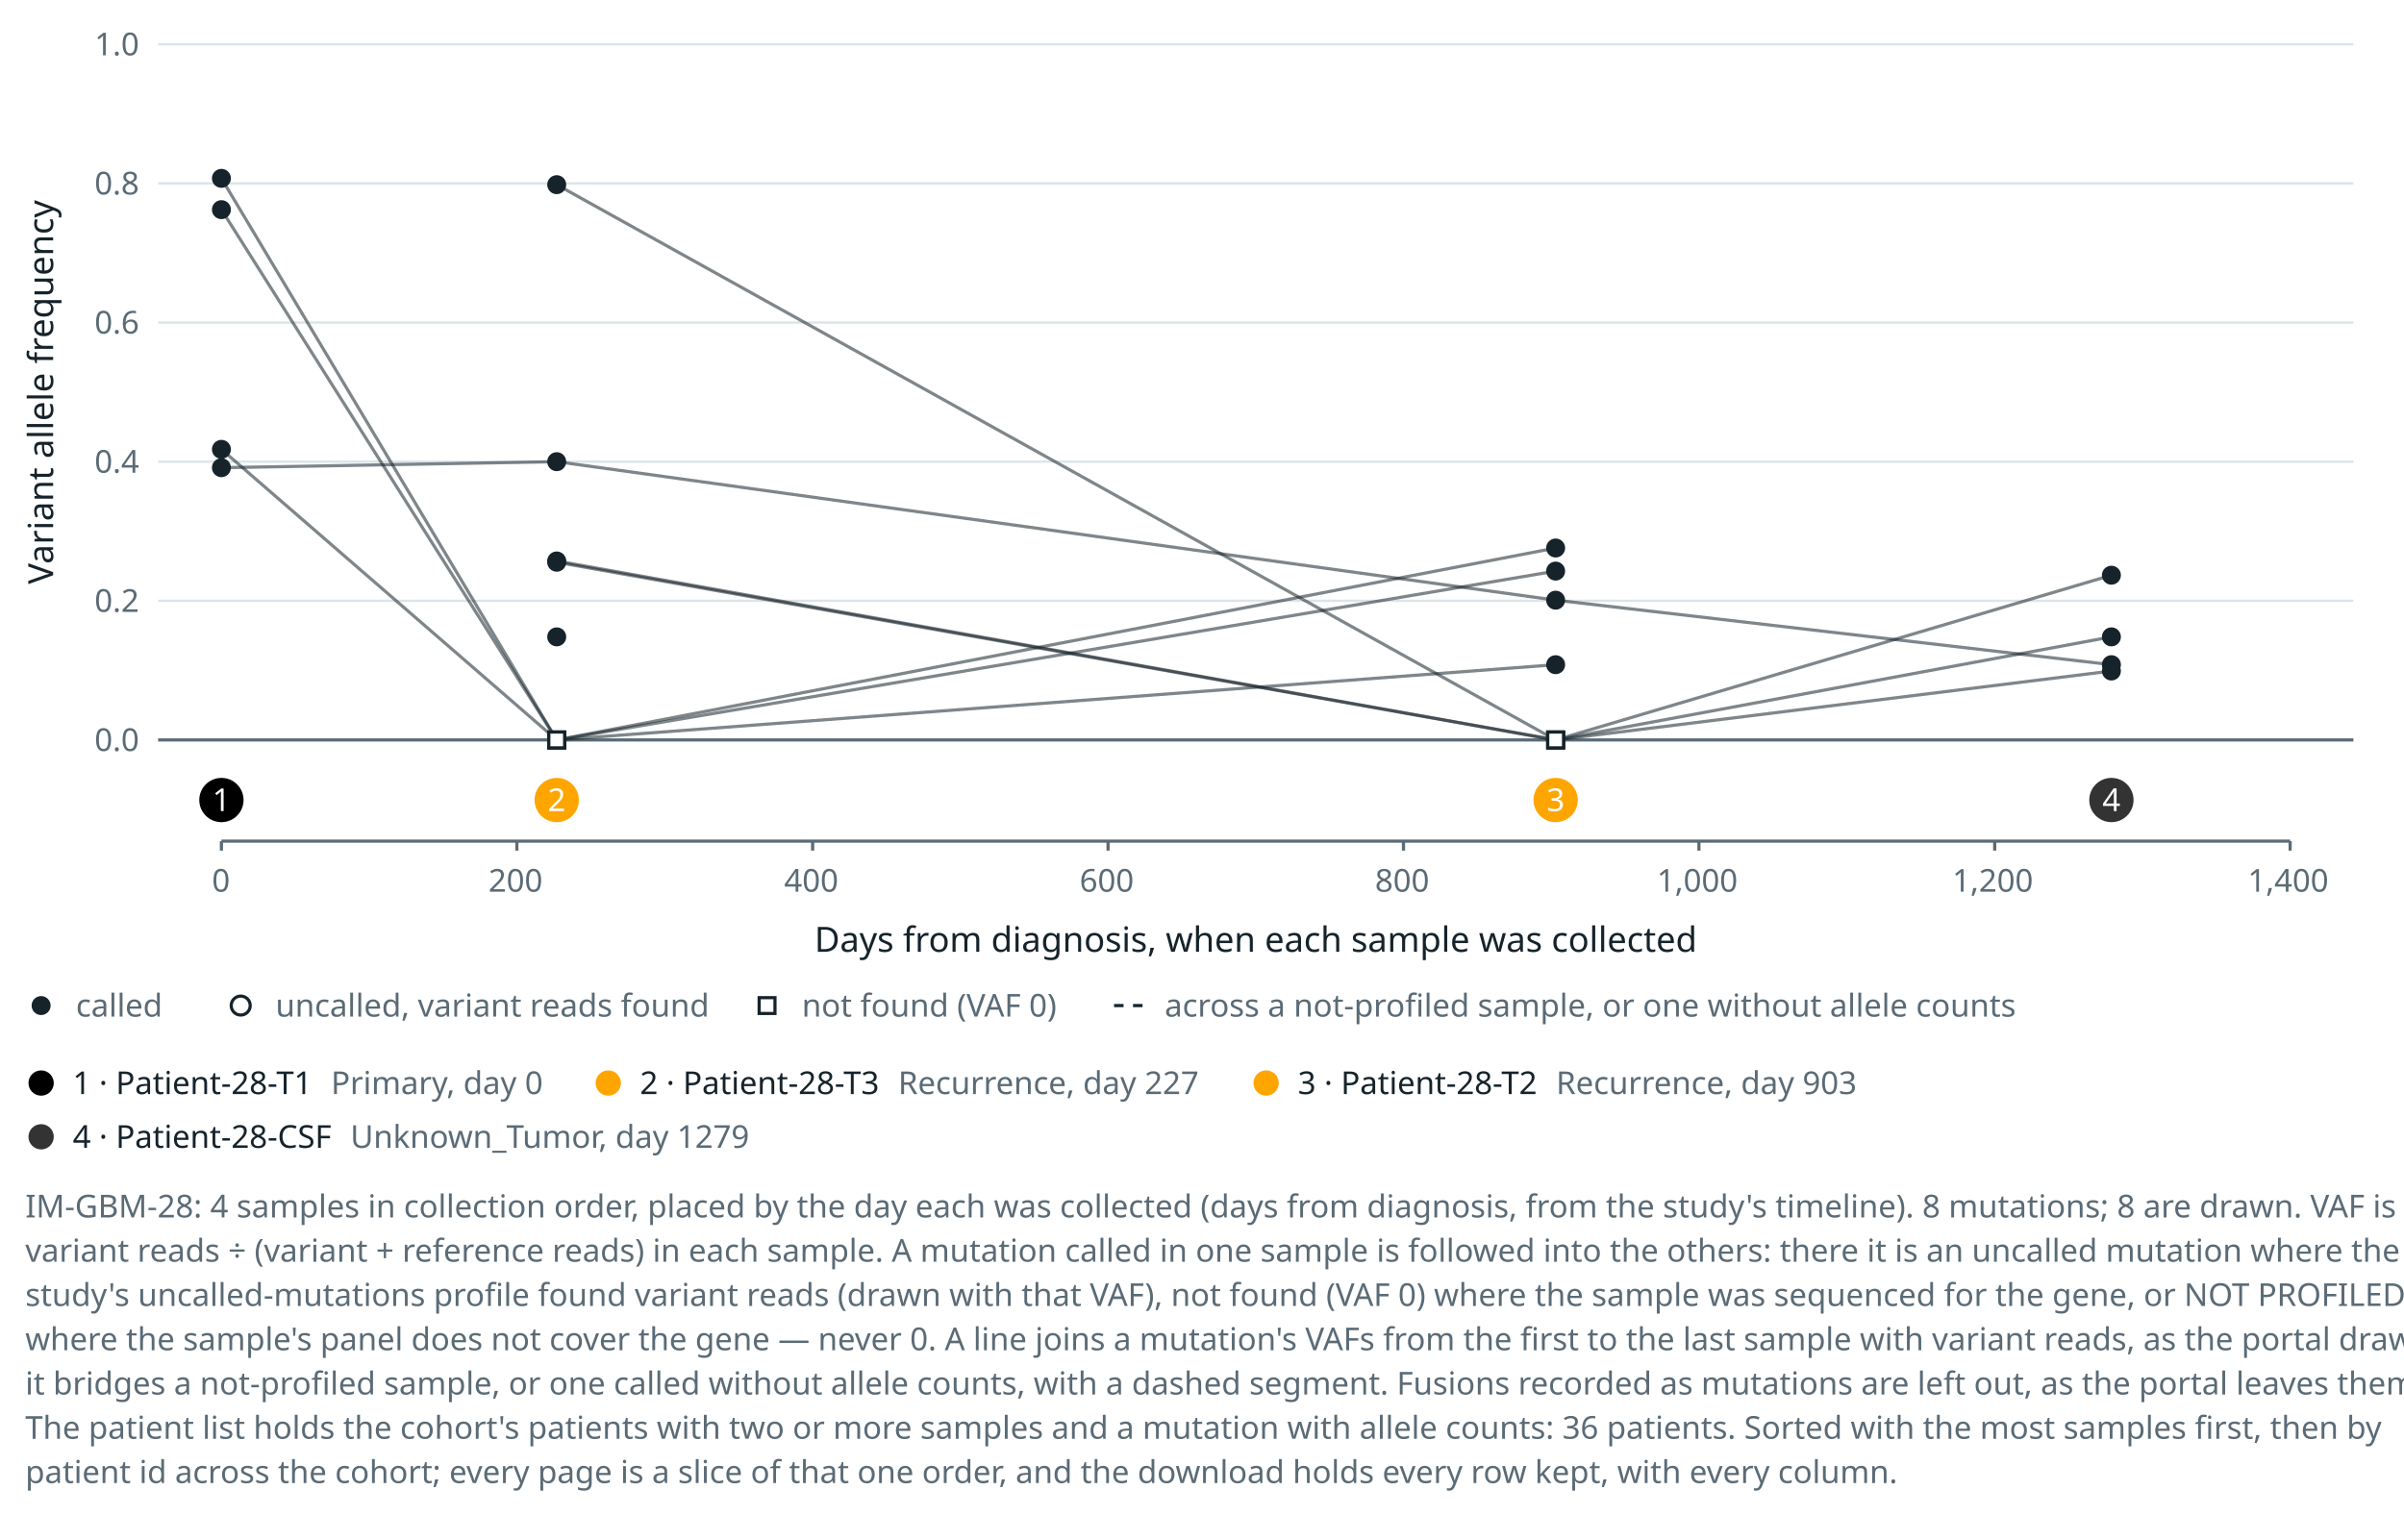
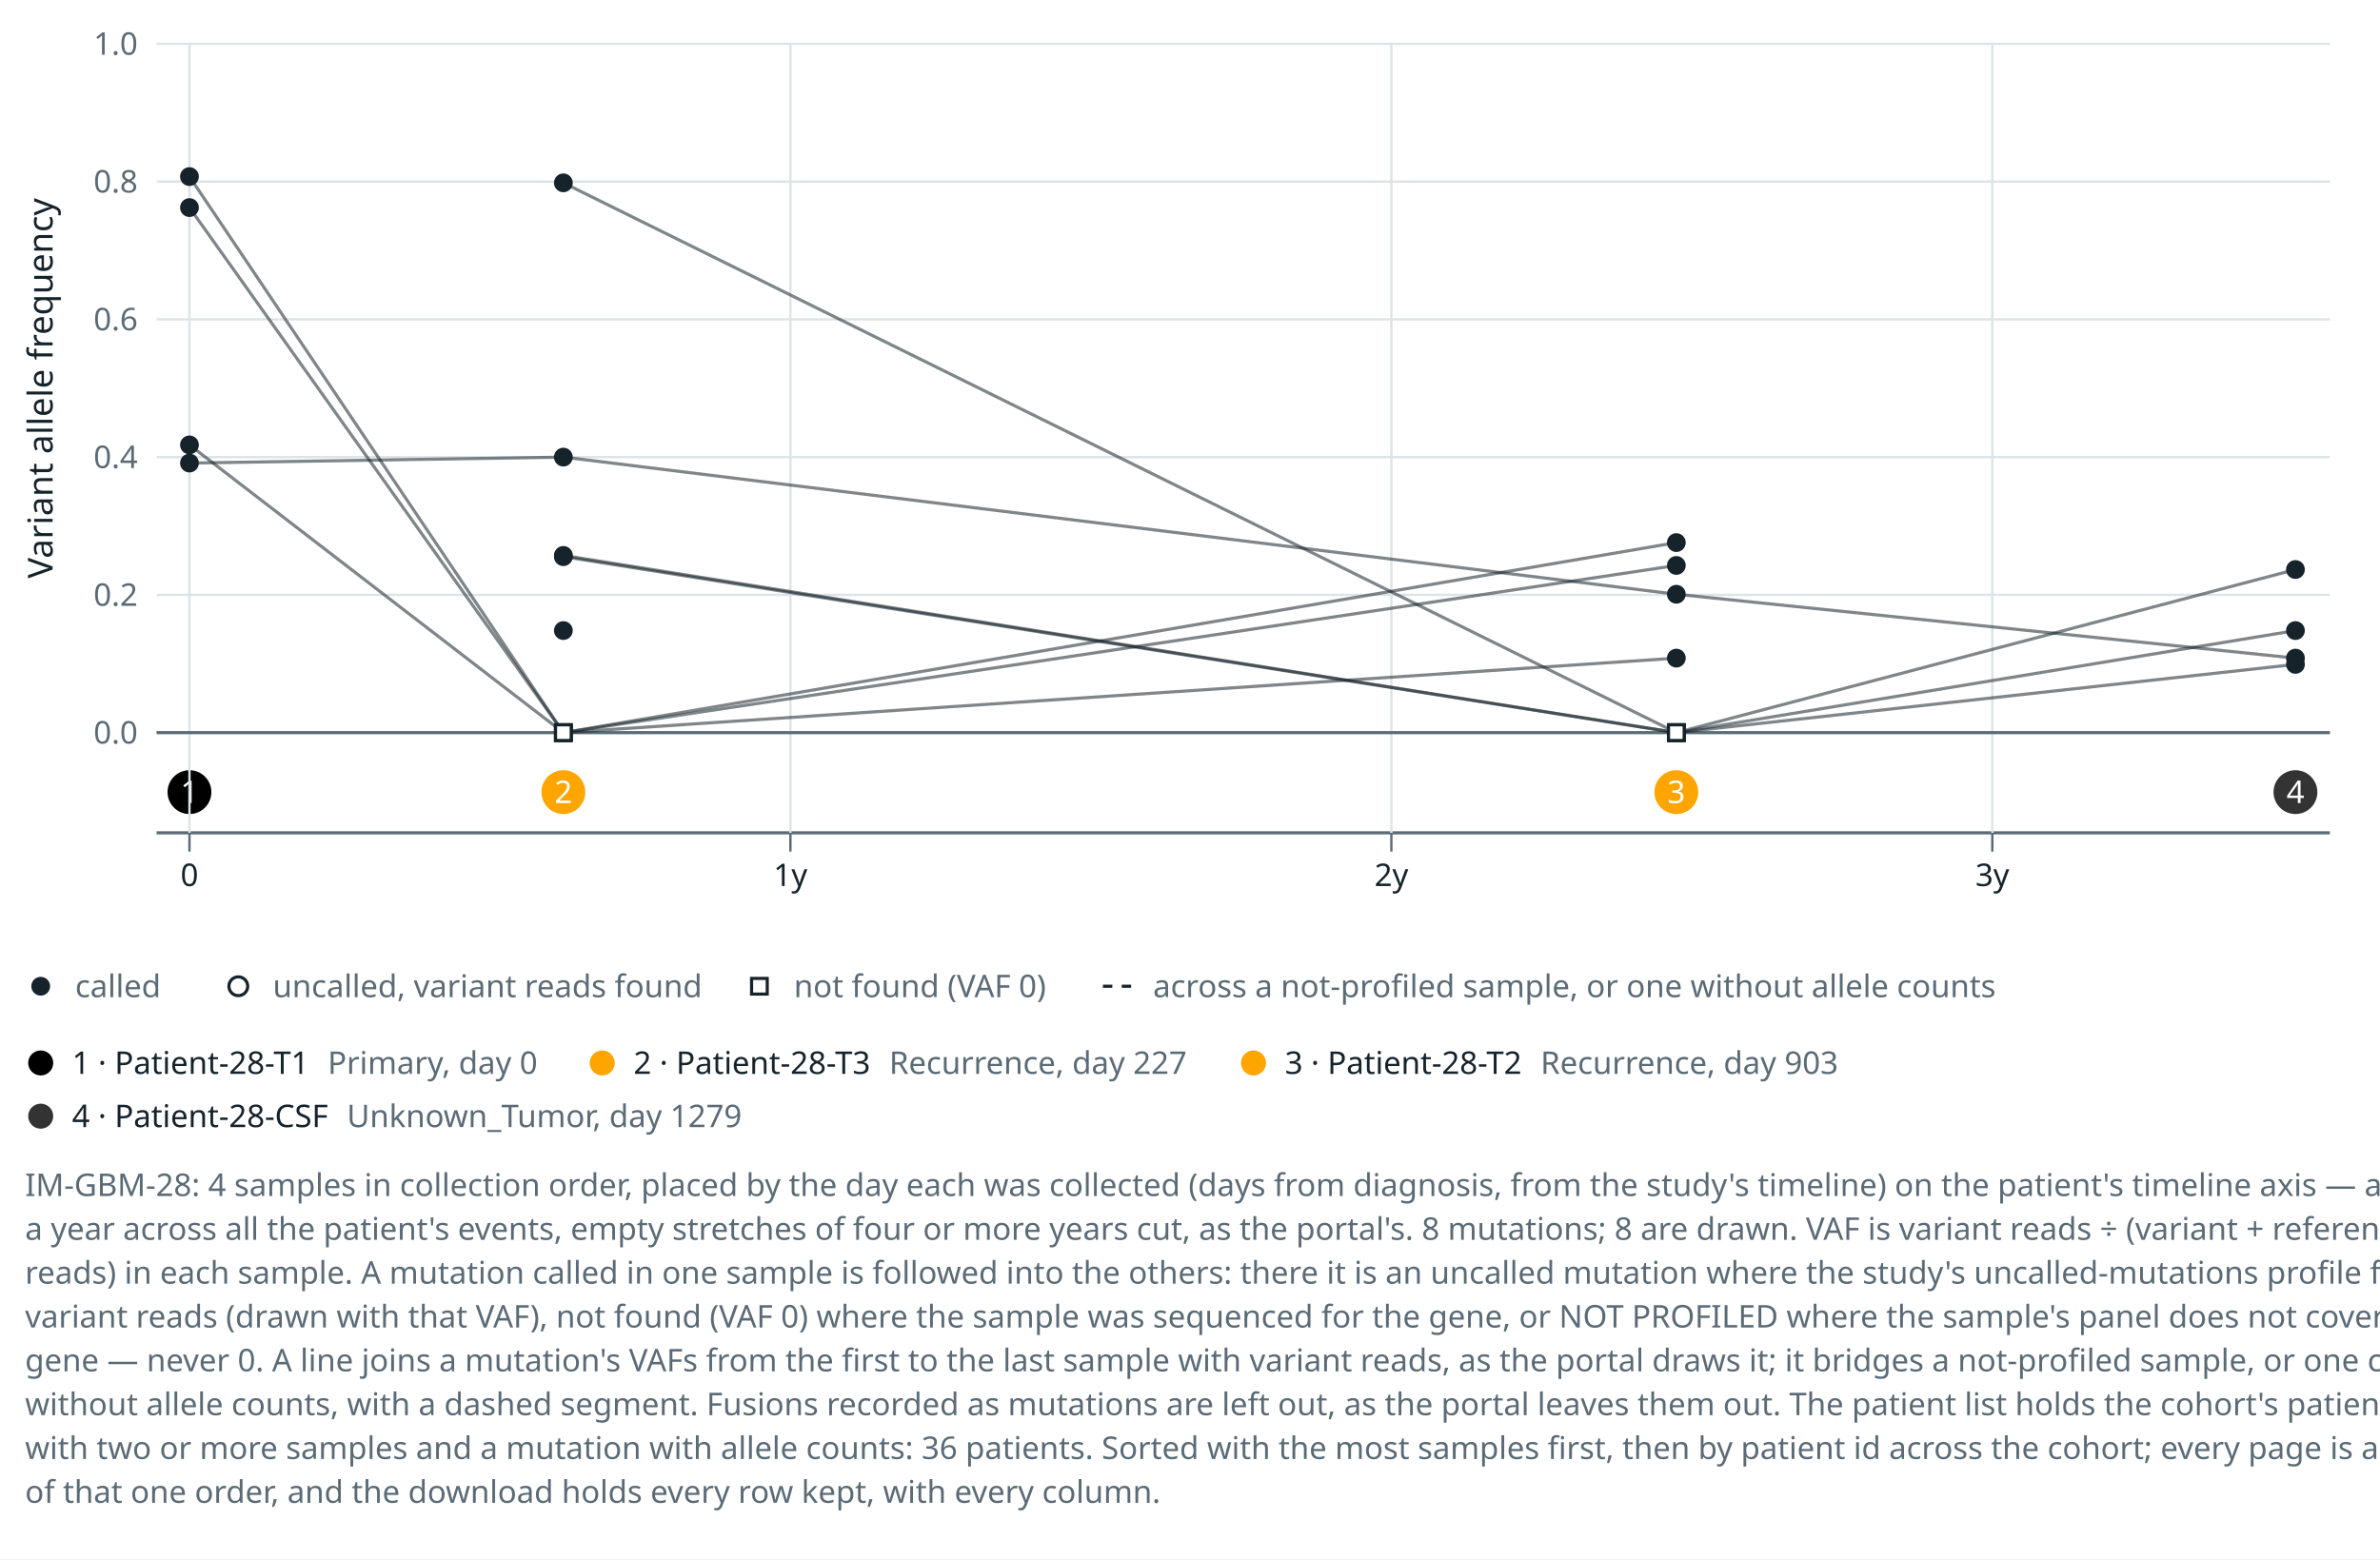
- <svg xmlns="http://www.w3.org/2000/svg" viewBox="0 0 760 487" width="100%" role="img" aria-label="Genomic evolution — IM-GBM-28: 8 mutations across 4 samples (VAF lines)" data-tip="" style="max-width:760px;height:auto;display:block;font-family:'IBM Plex Sans',system-ui,sans-serif">
-   <rect width="760" height="487" fill="#ffffff" />
+ <svg xmlns="http://www.w3.org/2000/svg" viewBox="0 0 760 498" width="100%" role="img" aria-label="Genomic evolution — IM-GBM-28: 8 mutations across 4 samples (VAF lines)" data-tip="" style="max-width:760px;height:auto;display:block;font-family:'IBM Plex Sans',system-ui,sans-serif">
+   <rect width="760" height="498" fill="#ffffff" />
  <line x1="50" y1="234" x2="744" y2="234" stroke="#dde4e8" stroke-width="0.75" />
  <text x="44" y="237.5" font-size="10" fill="#5b6b76" text-anchor="end">0.0</text>
  <line x1="50" y1="190" x2="744" y2="190" stroke="#dde4e8" stroke-width="0.75" />
  <text x="44" y="193.5" font-size="10" fill="#5b6b76" text-anchor="end">0.2</text>
  <line x1="50" y1="146" x2="744" y2="146" stroke="#dde4e8" stroke-width="0.75" />
  <text x="44" y="149.5" font-size="10" fill="#5b6b76" text-anchor="end">0.4</text>
  <line x1="50" y1="102" x2="744" y2="102" stroke="#dde4e8" stroke-width="0.75" />
  <text x="44" y="105.5" font-size="10" fill="#5b6b76" text-anchor="end">0.6</text>
  <line x1="50" y1="58" x2="744" y2="58" stroke="#dde4e8" stroke-width="0.75" />
  <text x="44" y="61.5" font-size="10" fill="#5b6b76" text-anchor="end">0.8</text>
  <line x1="50" y1="14" x2="744" y2="14" stroke="#dde4e8" stroke-width="0.75" />
  <text x="44" y="17.5" font-size="10" fill="#5b6b76" text-anchor="end">1.0</text>
  <text x="16.8" y="124" font-size="11" fill="#16232b" text-anchor="middle" transform="rotate(-90 16.8 124)">Variant allele frequency</text>
  <g>
-     <circle cx="70" cy="253" r="7" fill="black" />
-     <text x="70" y="256.5" font-size="10" text-anchor="middle" fill="#ffffff">1</text>
+     <circle cx="60.5" cy="253" r="7" fill="black" />
+     <text x="60.5" y="256.5" font-size="10" text-anchor="middle" fill="#ffffff">1</text>
  </g>
  <g>
-     <circle cx="176" cy="253" r="7" fill="orange" />
-     <text x="176" y="256.5" font-size="10" text-anchor="middle" fill="#ffffff">2</text>
+     <circle cx="179.9" cy="253" r="7" fill="orange" />
+     <text x="179.9" y="256.5" font-size="10" text-anchor="middle" fill="#ffffff">2</text>
  </g>
  <g>
-     <circle cx="491.8" cy="253" r="7" fill="orange" />
-     <text x="491.8" y="256.5" font-size="10" text-anchor="middle" fill="#ffffff">3</text>
+     <circle cx="535.3" cy="253" r="7" fill="orange" />
+     <text x="535.3" y="256.5" font-size="10" text-anchor="middle" fill="#ffffff">3</text>
  </g>
  <g>
-     <circle cx="667.5" cy="253" r="7" fill="#333333" />
-     <text x="667.5" y="256.5" font-size="10" text-anchor="middle" fill="#ffffff">4</text>
+     <circle cx="733" cy="253" r="7" fill="#333333" />
+     <text x="733" y="256.5" font-size="10" text-anchor="middle" fill="#ffffff">4</text>
  </g>
-   <line x1="70" y1="266" x2="70" y2="269" stroke="#5b6b76" stroke-width="1" />
-   <text x="67" y="282" font-size="10" fill="#5b6b76">0</text>
-   <line x1="163.4" y1="266" x2="163.4" y2="269" stroke="#5b6b76" stroke-width="1" />
-   <text x="154.4" y="282" font-size="10" fill="#5b6b76">200</text>
-   <line x1="256.9" y1="266" x2="256.9" y2="269" stroke="#5b6b76" stroke-width="1" />
-   <text x="247.9" y="282" font-size="10" fill="#5b6b76">400</text>
-   <line x1="350.3" y1="266" x2="350.3" y2="269" stroke="#5b6b76" stroke-width="1" />
-   <text x="341.3" y="282" font-size="10" fill="#5b6b76">600</text>
-   <line x1="443.7" y1="266" x2="443.7" y2="269" stroke="#5b6b76" stroke-width="1" />
-   <text x="434.7" y="282" font-size="10" fill="#5b6b76">800</text>
-   <line x1="537.1" y1="266" x2="537.1" y2="269" stroke="#5b6b76" stroke-width="1" />
-   <text x="523.8" y="282" font-size="10" fill="#5b6b76">1,000</text>
-   <line x1="630.6" y1="266" x2="630.6" y2="269" stroke="#5b6b76" stroke-width="1" />
-   <text x="617.2" y="282" font-size="10" fill="#5b6b76">1,200</text>
-   <line x1="724" y1="266" x2="724" y2="269" stroke="#5b6b76" stroke-width="1" />
-   <text x="710.6" y="282" font-size="10" fill="#5b6b76">1,400</text>
-   <line x1="70" y1="266" x2="724" y2="266" stroke="#5b6b76" stroke-width="1" />
-   <text x="397" y="301" font-size="11" fill="#16232b" text-anchor="middle">Days from diagnosis, when each sample was collected</text>
+   <line x1="50" y1="266" x2="744" y2="266" stroke="#5b6b76" stroke-width="1" />
+   <line x1="60.5" x2="60.5" y1="14" y2="266" stroke="#dde4e8" stroke-width="0.75" />
+   <line x1="60.5" x2="60.5" y1="266" y2="272" stroke="#5b6b76" stroke-width="0.75" />
+   <text x="60.5" y="283" font-size="10" fill="#16232b" text-anchor="middle">0</text>
+   <line x1="252.4" x2="252.4" y1="14" y2="266" stroke="#dde4e8" stroke-width="0.75" />
+   <line x1="252.4" x2="252.4" y1="266" y2="272" stroke="#5b6b76" stroke-width="0.75" />
+   <text x="252.4" y="283" font-size="10" fill="#16232b" text-anchor="middle">1y</text>
+   <line x1="444.3" x2="444.3" y1="14" y2="266" stroke="#dde4e8" stroke-width="0.75" />
+   <line x1="444.3" x2="444.3" y1="266" y2="272" stroke="#5b6b76" stroke-width="0.75" />
+   <text x="444.3" y="283" font-size="10" fill="#16232b" text-anchor="middle">2y</text>
+   <line x1="636.2" x2="636.2" y1="14" y2="266" stroke="#dde4e8" stroke-width="0.75" />
+   <line x1="636.2" x2="636.2" y1="266" y2="272" stroke="#5b6b76" stroke-width="0.75" />
+   <text x="636.2" y="283" font-size="10" fill="#16232b" text-anchor="middle">3y</text>
  <line x1="50" y1="234" x2="744" y2="234" stroke="#5b6b76" stroke-width="1" />
  <g class="evo-line" data-key="STAG2|N141I|23|123176455|123176455|A|T">
-     <line x1="70" y1="56.4" x2="176" y2="234" stroke="#16232b" stroke-width="1" stroke-opacity="0.55" />
-     <line x1="70" y1="56.4" x2="176" y2="234" stroke="transparent" stroke-width="8" />
-     <line x1="176" y1="234" x2="491.8" y2="173.3" stroke="#16232b" stroke-width="1" stroke-opacity="0.55" />
-     <line x1="176" y1="234" x2="491.8" y2="173.3" stroke="transparent" stroke-width="8" />
-     <circle data-s="0" cx="70" cy="56.4" r="3" fill="#16232b" />
-     <rect data-s="1" x="173.5" y="231.5" width="5" height="5" fill="#ffffff" stroke="#16232b" stroke-width="1" />
-     <circle data-s="2" cx="491.8" cy="173.3" r="3" fill="#16232b" />
+     <line x1="60.5" y1="56.4" x2="179.9" y2="234" stroke="#16232b" stroke-width="1" stroke-opacity="0.55" />
+     <line x1="60.5" y1="56.4" x2="179.9" y2="234" stroke="transparent" stroke-width="8" />
+     <line x1="179.9" y1="234" x2="535.3" y2="173.3" stroke="#16232b" stroke-width="1" stroke-opacity="0.55" />
+     <line x1="179.9" y1="234" x2="535.3" y2="173.3" stroke="transparent" stroke-width="8" />
+     <circle data-s="0" cx="60.5" cy="56.4" r="3" fill="#16232b" />
+     <rect data-s="1" x="177.4" y="231.5" width="5" height="5" fill="#ffffff" stroke="#16232b" stroke-width="1" />
+     <circle data-s="2" cx="535.3" cy="173.3" r="3" fill="#16232b" />
  </g>
  <g class="evo-line" data-key="TP53|Q136E|17|7578524|7578524|G|C">
-     <line x1="70" y1="66.3" x2="176" y2="234" stroke="#16232b" stroke-width="1" stroke-opacity="0.55" />
-     <line x1="70" y1="66.3" x2="176" y2="234" stroke="transparent" stroke-width="8" />
-     <line x1="176" y1="234" x2="491.8" y2="180.6" stroke="#16232b" stroke-width="1" stroke-opacity="0.55" />
-     <line x1="176" y1="234" x2="491.8" y2="180.6" stroke="transparent" stroke-width="8" />
-     <circle data-s="0" cx="70" cy="66.3" r="3" fill="#16232b" />
-     <rect data-s="1" x="173.5" y="231.5" width="5" height="5" fill="#ffffff" stroke="#16232b" stroke-width="1" />
-     <circle data-s="2" cx="491.8" cy="180.6" r="3" fill="#16232b" />
+     <line x1="60.5" y1="66.3" x2="179.9" y2="234" stroke="#16232b" stroke-width="1" stroke-opacity="0.55" />
+     <line x1="60.5" y1="66.3" x2="179.9" y2="234" stroke="transparent" stroke-width="8" />
+     <line x1="179.9" y1="234" x2="535.3" y2="180.6" stroke="#16232b" stroke-width="1" stroke-opacity="0.55" />
+     <line x1="179.9" y1="234" x2="535.3" y2="180.6" stroke="transparent" stroke-width="8" />
+     <circle data-s="0" cx="60.5" cy="66.3" r="3" fill="#16232b" />
+     <rect data-s="1" x="177.4" y="231.5" width="5" height="5" fill="#ffffff" stroke="#16232b" stroke-width="1" />
+     <circle data-s="2" cx="535.3" cy="180.6" r="3" fill="#16232b" />
  </g>
  <g class="evo-line" data-key="PIK3CA|E545K|3|178936091|178936091|G|A">
-     <line x1="70" y1="142.1" x2="176" y2="234" stroke="#16232b" stroke-width="1" stroke-opacity="0.55" />
-     <line x1="70" y1="142.1" x2="176" y2="234" stroke="transparent" stroke-width="8" />
-     <line x1="176" y1="234" x2="491.8" y2="210.2" stroke="#16232b" stroke-width="1" stroke-opacity="0.55" />
-     <line x1="176" y1="234" x2="491.8" y2="210.2" stroke="transparent" stroke-width="8" />
-     <circle data-s="0" cx="70" cy="142.1" r="3" fill="#16232b" />
-     <rect data-s="1" x="173.5" y="231.5" width="5" height="5" fill="#ffffff" stroke="#16232b" stroke-width="1" />
-     <circle data-s="2" cx="491.8" cy="210.2" r="3" fill="#16232b" />
+     <line x1="60.5" y1="142.1" x2="179.9" y2="234" stroke="#16232b" stroke-width="1" stroke-opacity="0.55" />
+     <line x1="60.5" y1="142.1" x2="179.9" y2="234" stroke="transparent" stroke-width="8" />
+     <line x1="179.9" y1="234" x2="535.3" y2="210.2" stroke="#16232b" stroke-width="1" stroke-opacity="0.55" />
+     <line x1="179.9" y1="234" x2="535.3" y2="210.2" stroke="transparent" stroke-width="8" />
+     <circle data-s="0" cx="60.5" cy="142.1" r="3" fill="#16232b" />
+     <rect data-s="1" x="177.4" y="231.5" width="5" height="5" fill="#ffffff" stroke="#16232b" stroke-width="1" />
+     <circle data-s="2" cx="535.3" cy="210.2" r="3" fill="#16232b" />
  </g>
  <g class="evo-line" data-key="TERT|Promoter|5|1295228|1295228|G|A">
-     <line x1="70" y1="147.9" x2="176" y2="146" stroke="#16232b" stroke-width="1" stroke-opacity="0.55" />
-     <line x1="70" y1="147.9" x2="176" y2="146" stroke="transparent" stroke-width="8" />
-     <line x1="176" y1="146" x2="491.8" y2="189.8" stroke="#16232b" stroke-width="1" stroke-opacity="0.55" />
-     <line x1="176" y1="146" x2="491.8" y2="189.8" stroke="transparent" stroke-width="8" />
-     <line x1="491.8" y1="189.8" x2="667.5" y2="210.2" stroke="#16232b" stroke-width="1" stroke-opacity="0.55" />
-     <line x1="491.8" y1="189.8" x2="667.5" y2="210.2" stroke="transparent" stroke-width="8" />
-     <circle data-s="0" cx="70" cy="147.9" r="3" fill="#16232b" />
-     <circle data-s="1" cx="176" cy="146" r="3" fill="#16232b" />
-     <circle data-s="2" cx="491.8" cy="189.8" r="3" fill="#16232b" />
-     <circle data-s="3" cx="667.5" cy="210.2" r="3" fill="#16232b" />
+     <line x1="60.5" y1="147.9" x2="179.9" y2="146" stroke="#16232b" stroke-width="1" stroke-opacity="0.55" />
+     <line x1="60.5" y1="147.9" x2="179.9" y2="146" stroke="transparent" stroke-width="8" />
+     <line x1="179.9" y1="146" x2="535.3" y2="189.8" stroke="#16232b" stroke-width="1" stroke-opacity="0.55" />
+     <line x1="179.9" y1="146" x2="535.3" y2="189.8" stroke="transparent" stroke-width="8" />
+     <line x1="535.3" y1="189.8" x2="733" y2="210.2" stroke="#16232b" stroke-width="1" stroke-opacity="0.55" />
+     <line x1="535.3" y1="189.8" x2="733" y2="210.2" stroke="transparent" stroke-width="8" />
+     <circle data-s="0" cx="60.5" cy="147.9" r="3" fill="#16232b" />
+     <circle data-s="1" cx="179.9" cy="146" r="3" fill="#16232b" />
+     <circle data-s="2" cx="535.3" cy="189.8" r="3" fill="#16232b" />
+     <circle data-s="3" cx="733" cy="210.2" r="3" fill="#16232b" />
  </g>
  <g class="evo-line" data-key="TP53|R282G|17|7577094|7577094|G|C">
-     <line x1="176" y1="58.4" x2="491.8" y2="234" stroke="#16232b" stroke-width="1" stroke-opacity="0.55" />
-     <line x1="176" y1="58.4" x2="491.8" y2="234" stroke="transparent" stroke-width="8" />
-     <line x1="491.8" y1="234" x2="667.5" y2="181.9" stroke="#16232b" stroke-width="1" stroke-opacity="0.55" />
-     <line x1="491.8" y1="234" x2="667.5" y2="181.9" stroke="transparent" stroke-width="8" />
-     <circle data-s="1" cx="176" cy="58.4" r="3" fill="#16232b" />
-     <rect data-s="2" x="489.3" y="231.5" width="5" height="5" fill="#ffffff" stroke="#16232b" stroke-width="1" />
-     <circle data-s="3" cx="667.5" cy="181.9" r="3" fill="#16232b" />
+     <line x1="179.9" y1="58.4" x2="535.3" y2="234" stroke="#16232b" stroke-width="1" stroke-opacity="0.55" />
+     <line x1="179.9" y1="58.4" x2="535.3" y2="234" stroke="transparent" stroke-width="8" />
+     <line x1="535.3" y1="234" x2="733" y2="181.9" stroke="#16232b" stroke-width="1" stroke-opacity="0.55" />
+     <line x1="535.3" y1="234" x2="733" y2="181.9" stroke="transparent" stroke-width="8" />
+     <circle data-s="1" cx="179.9" cy="58.4" r="3" fill="#16232b" />
+     <rect data-s="2" x="532.8" y="231.5" width="5" height="5" fill="#ffffff" stroke="#16232b" stroke-width="1" />
+     <circle data-s="3" cx="733" cy="181.9" r="3" fill="#16232b" />
  </g>
  <g class="evo-line" data-key="POLE|V1195A|12|133226474|133226474|A|G">
-     <line x1="176" y1="177.4" x2="491.8" y2="234" stroke="#16232b" stroke-width="1" stroke-opacity="0.55" />
-     <line x1="176" y1="177.4" x2="491.8" y2="234" stroke="transparent" stroke-width="8" />
-     <line x1="491.8" y1="234" x2="667.5" y2="212.2" stroke="#16232b" stroke-width="1" stroke-opacity="0.55" />
-     <line x1="491.8" y1="234" x2="667.5" y2="212.2" stroke="transparent" stroke-width="8" />
-     <circle data-s="1" cx="176" cy="177.4" r="3" fill="#16232b" />
-     <rect data-s="2" x="489.3" y="231.5" width="5" height="5" fill="#ffffff" stroke="#16232b" stroke-width="1" />
-     <circle data-s="3" cx="667.5" cy="212.2" r="3" fill="#16232b" />
+     <line x1="179.9" y1="177.4" x2="535.3" y2="234" stroke="#16232b" stroke-width="1" stroke-opacity="0.55" />
+     <line x1="179.9" y1="177.4" x2="535.3" y2="234" stroke="transparent" stroke-width="8" />
+     <line x1="535.3" y1="234" x2="733" y2="212.2" stroke="#16232b" stroke-width="1" stroke-opacity="0.55" />
+     <line x1="535.3" y1="234" x2="733" y2="212.2" stroke="transparent" stroke-width="8" />
+     <circle data-s="1" cx="179.9" cy="177.4" r="3" fill="#16232b" />
+     <rect data-s="2" x="532.8" y="231.5" width="5" height="5" fill="#ffffff" stroke="#16232b" stroke-width="1" />
+     <circle data-s="3" cx="733" cy="212.2" r="3" fill="#16232b" />
  </g>
  <g class="evo-line" data-key="PIK3R2|D610G|19|18279556|18279556|A|G">
-     <line x1="176" y1="177.8" x2="491.8" y2="234" stroke="#16232b" stroke-width="1" stroke-opacity="0.55" />
-     <line x1="176" y1="177.8" x2="491.8" y2="234" stroke="transparent" stroke-width="8" />
-     <line x1="491.8" y1="234" x2="667.5" y2="201.4" stroke="#16232b" stroke-width="1" stroke-opacity="0.55" />
-     <line x1="491.8" y1="234" x2="667.5" y2="201.4" stroke="transparent" stroke-width="8" />
-     <circle data-s="1" cx="176" cy="177.8" r="3" fill="#16232b" />
-     <rect data-s="2" x="489.3" y="231.5" width="5" height="5" fill="#ffffff" stroke="#16232b" stroke-width="1" />
-     <circle data-s="3" cx="667.5" cy="201.4" r="3" fill="#16232b" />
+     <line x1="179.9" y1="177.8" x2="535.3" y2="234" stroke="#16232b" stroke-width="1" stroke-opacity="0.55" />
+     <line x1="179.9" y1="177.8" x2="535.3" y2="234" stroke="transparent" stroke-width="8" />
+     <line x1="535.3" y1="234" x2="733" y2="201.4" stroke="#16232b" stroke-width="1" stroke-opacity="0.55" />
+     <line x1="535.3" y1="234" x2="733" y2="201.4" stroke="transparent" stroke-width="8" />
+     <circle data-s="1" cx="179.9" cy="177.8" r="3" fill="#16232b" />
+     <rect data-s="2" x="532.8" y="231.5" width="5" height="5" fill="#ffffff" stroke="#16232b" stroke-width="1" />
+     <circle data-s="3" cx="733" cy="201.4" r="3" fill="#16232b" />
  </g>
  <g class="evo-line" data-key="RASA1|H1005R|5|86685298|86685298|A|G">
-     <circle data-s="1" cx="176" cy="201.4" r="3" fill="#16232b" />
+     <circle data-s="1" cx="179.9" cy="201.4" r="3" fill="#16232b" />
  </g>
-   <g transform="translate(8,318)">
+   <g transform="translate(8,315)">
    <circle cx="5" cy="0" r="3" fill="#16232b" />
  </g>
-   <text x="24" y="321.5" font-size="10" fill="#5b6b76">called</text>
-   <g transform="translate(71.1,318)">
+   <text x="24" y="318.5" font-size="10" fill="#5b6b76">called</text>
+   <g transform="translate(71.1,315)">
    <circle cx="5" cy="0" r="3" fill="#ffffff" stroke="#16232b" stroke-width="1" />
  </g>
-   <text x="87.1" y="321.5" font-size="10" fill="#5b6b76">uncalled, variant reads found</text>
-   <g transform="translate(237.5,318)">
+   <text x="87.1" y="318.5" font-size="10" fill="#5b6b76">uncalled, variant reads found</text>
+   <g transform="translate(237.5,315)">
    <rect x="2.5" y="-2.5" width="5" height="5" fill="#ffffff" stroke="#16232b" stroke-width="1" />
  </g>
-   <text x="253.5" y="321.5" font-size="10" fill="#5b6b76">not found (VAF 0)</text>
-   <g transform="translate(352.2,318)">
+   <text x="253.5" y="318.5" font-size="10" fill="#5b6b76">not found (VAF 0)</text>
+   <g transform="translate(352.2,315)">
    <line x1="0" y1="0" x2="12" y2="0" stroke="#16232b" stroke-dasharray="3 3" />
  </g>
-   <text x="368.2" y="321.5" font-size="10" fill="#5b6b76">across a not-profiled sample, or one without allele counts</text>
-   <circle cx="13" cy="342.5" r="4" fill="black" />
-   <text x="23" y="346" font-size="10" fill="#16232b">1 · Patient-28-T1<tspan dx="6" fill="#5b6b76">Primary, day 0</tspan>
+   <text x="368.2" y="318.5" font-size="10" fill="#5b6b76">across a not-profiled sample, or one without allele counts</text>
+   <circle cx="13" cy="339.5" r="4" fill="black" />
+   <text x="23" y="343" font-size="10" fill="#16232b">1 · Patient-28-T1<tspan dx="6" fill="#5b6b76">Primary, day 0</tspan>
  </text>
-   <circle cx="192.3" cy="342.5" r="4" fill="orange" />
-   <text x="202.3" y="346" font-size="10" fill="#16232b">2 · Patient-28-T3<tspan dx="6" fill="#5b6b76">Recurrence, day 227</tspan>
+   <circle cx="192.3" cy="339.5" r="4" fill="orange" />
+   <text x="202.3" y="343" font-size="10" fill="#16232b">2 · Patient-28-T3<tspan dx="6" fill="#5b6b76">Recurrence, day 227</tspan>
  </text>
-   <circle cx="400.27" cy="342.5" r="4" fill="orange" />
-   <text x="410.3" y="346" font-size="10" fill="#16232b">3 · Patient-28-T2<tspan dx="6" fill="#5b6b76">Recurrence, day 903</tspan>
+   <circle cx="400.27" cy="339.5" r="4" fill="orange" />
+   <text x="410.3" y="343" font-size="10" fill="#16232b">3 · Patient-28-T2<tspan dx="6" fill="#5b6b76">Recurrence, day 903</tspan>
  </text>
-   <circle cx="13" cy="359.5" r="4" fill="#333333" />
-   <text x="23" y="363" font-size="10" fill="#16232b">4 · Patient-28-CSF<tspan dx="6" fill="#5b6b76">Unknown_Tumor, day 1279</tspan>
+   <circle cx="13" cy="356.5" r="4" fill="#333333" />
+   <text x="23" y="360" font-size="10" fill="#16232b">4 · Patient-28-CSF<tspan dx="6" fill="#5b6b76">Unknown_Tumor, day 1279</tspan>
  </text>
-   <text x="8" y="385" font-size="10" fill="#5b6b76">IM-GBM-28: 4 samples in collection order, placed by the day each was collected (days from diagnosis, from the study's timeline). 8 mutations; 8 are drawn. VAF is</text>
-   <text x="8" y="399" font-size="10" fill="#5b6b76">variant reads ÷ (variant + reference reads) in each sample. A mutation called in one sample is followed into the others: there it is an uncalled mutation where the</text>
-   <text x="8" y="413" font-size="10" fill="#5b6b76">study's uncalled-mutations profile found variant reads (drawn with that VAF), not found (VAF 0) where the sample was sequenced for the gene, or NOT PROFILED</text>
-   <text x="8" y="427" font-size="10" fill="#5b6b76">where the sample's panel does not cover the gene — never 0. A line joins a mutation's VAFs from the first to the last sample with variant reads, as the portal draws it;</text>
-   <text x="8" y="441" font-size="10" fill="#5b6b76">it bridges a not-profiled sample, or one called without allele counts, with a dashed segment. Fusions recorded as mutations are left out, as the portal leaves them out.</text>
-   <text x="8" y="455" font-size="10" fill="#5b6b76">The patient list holds the cohort's patients with two or more samples and a mutation with allele counts: 36 patients. Sorted with the most samples first, then by</text>
-   <text x="8" y="469" font-size="10" fill="#5b6b76">patient id across the cohort; every page is a slice of that one order, and the download holds every row kept, with every column.</text>
+   <text x="8" y="382" font-size="10" fill="#5b6b76">IM-GBM-28: 4 samples in collection order, placed by the day each was collected (days from diagnosis, from the study's timeline) on the patient's timeline axis — a tick</text>
+   <text x="8" y="396" font-size="10" fill="#5b6b76">a year across all the patient's events, empty stretches of four or more years cut, as the portal's. 8 mutations; 8 are drawn. VAF is variant reads ÷ (variant + reference</text>
+   <text x="8" y="410" font-size="10" fill="#5b6b76">reads) in each sample. A mutation called in one sample is followed into the others: there it is an uncalled mutation where the study's uncalled-mutations profile found</text>
+   <text x="8" y="424" font-size="10" fill="#5b6b76">variant reads (drawn with that VAF), not found (VAF 0) where the sample was sequenced for the gene, or NOT PROFILED where the sample's panel does not cover the</text>
+   <text x="8" y="438" font-size="10" fill="#5b6b76">gene — never 0. A line joins a mutation's VAFs from the first to the last sample with variant reads, as the portal draws it; it bridges a not-profiled sample, or one called</text>
+   <text x="8" y="452" font-size="10" fill="#5b6b76">without allele counts, with a dashed segment. Fusions recorded as mutations are left out, as the portal leaves them out. The patient list holds the cohort's patients</text>
+   <text x="8" y="466" font-size="10" fill="#5b6b76">with two or more samples and a mutation with allele counts: 36 patients. Sorted with the most samples first, then by patient id across the cohort; every page is a slice</text>
+   <text x="8" y="480" font-size="10" fill="#5b6b76">of that one order, and the download holds every row kept, with every column.</text>
</svg>
